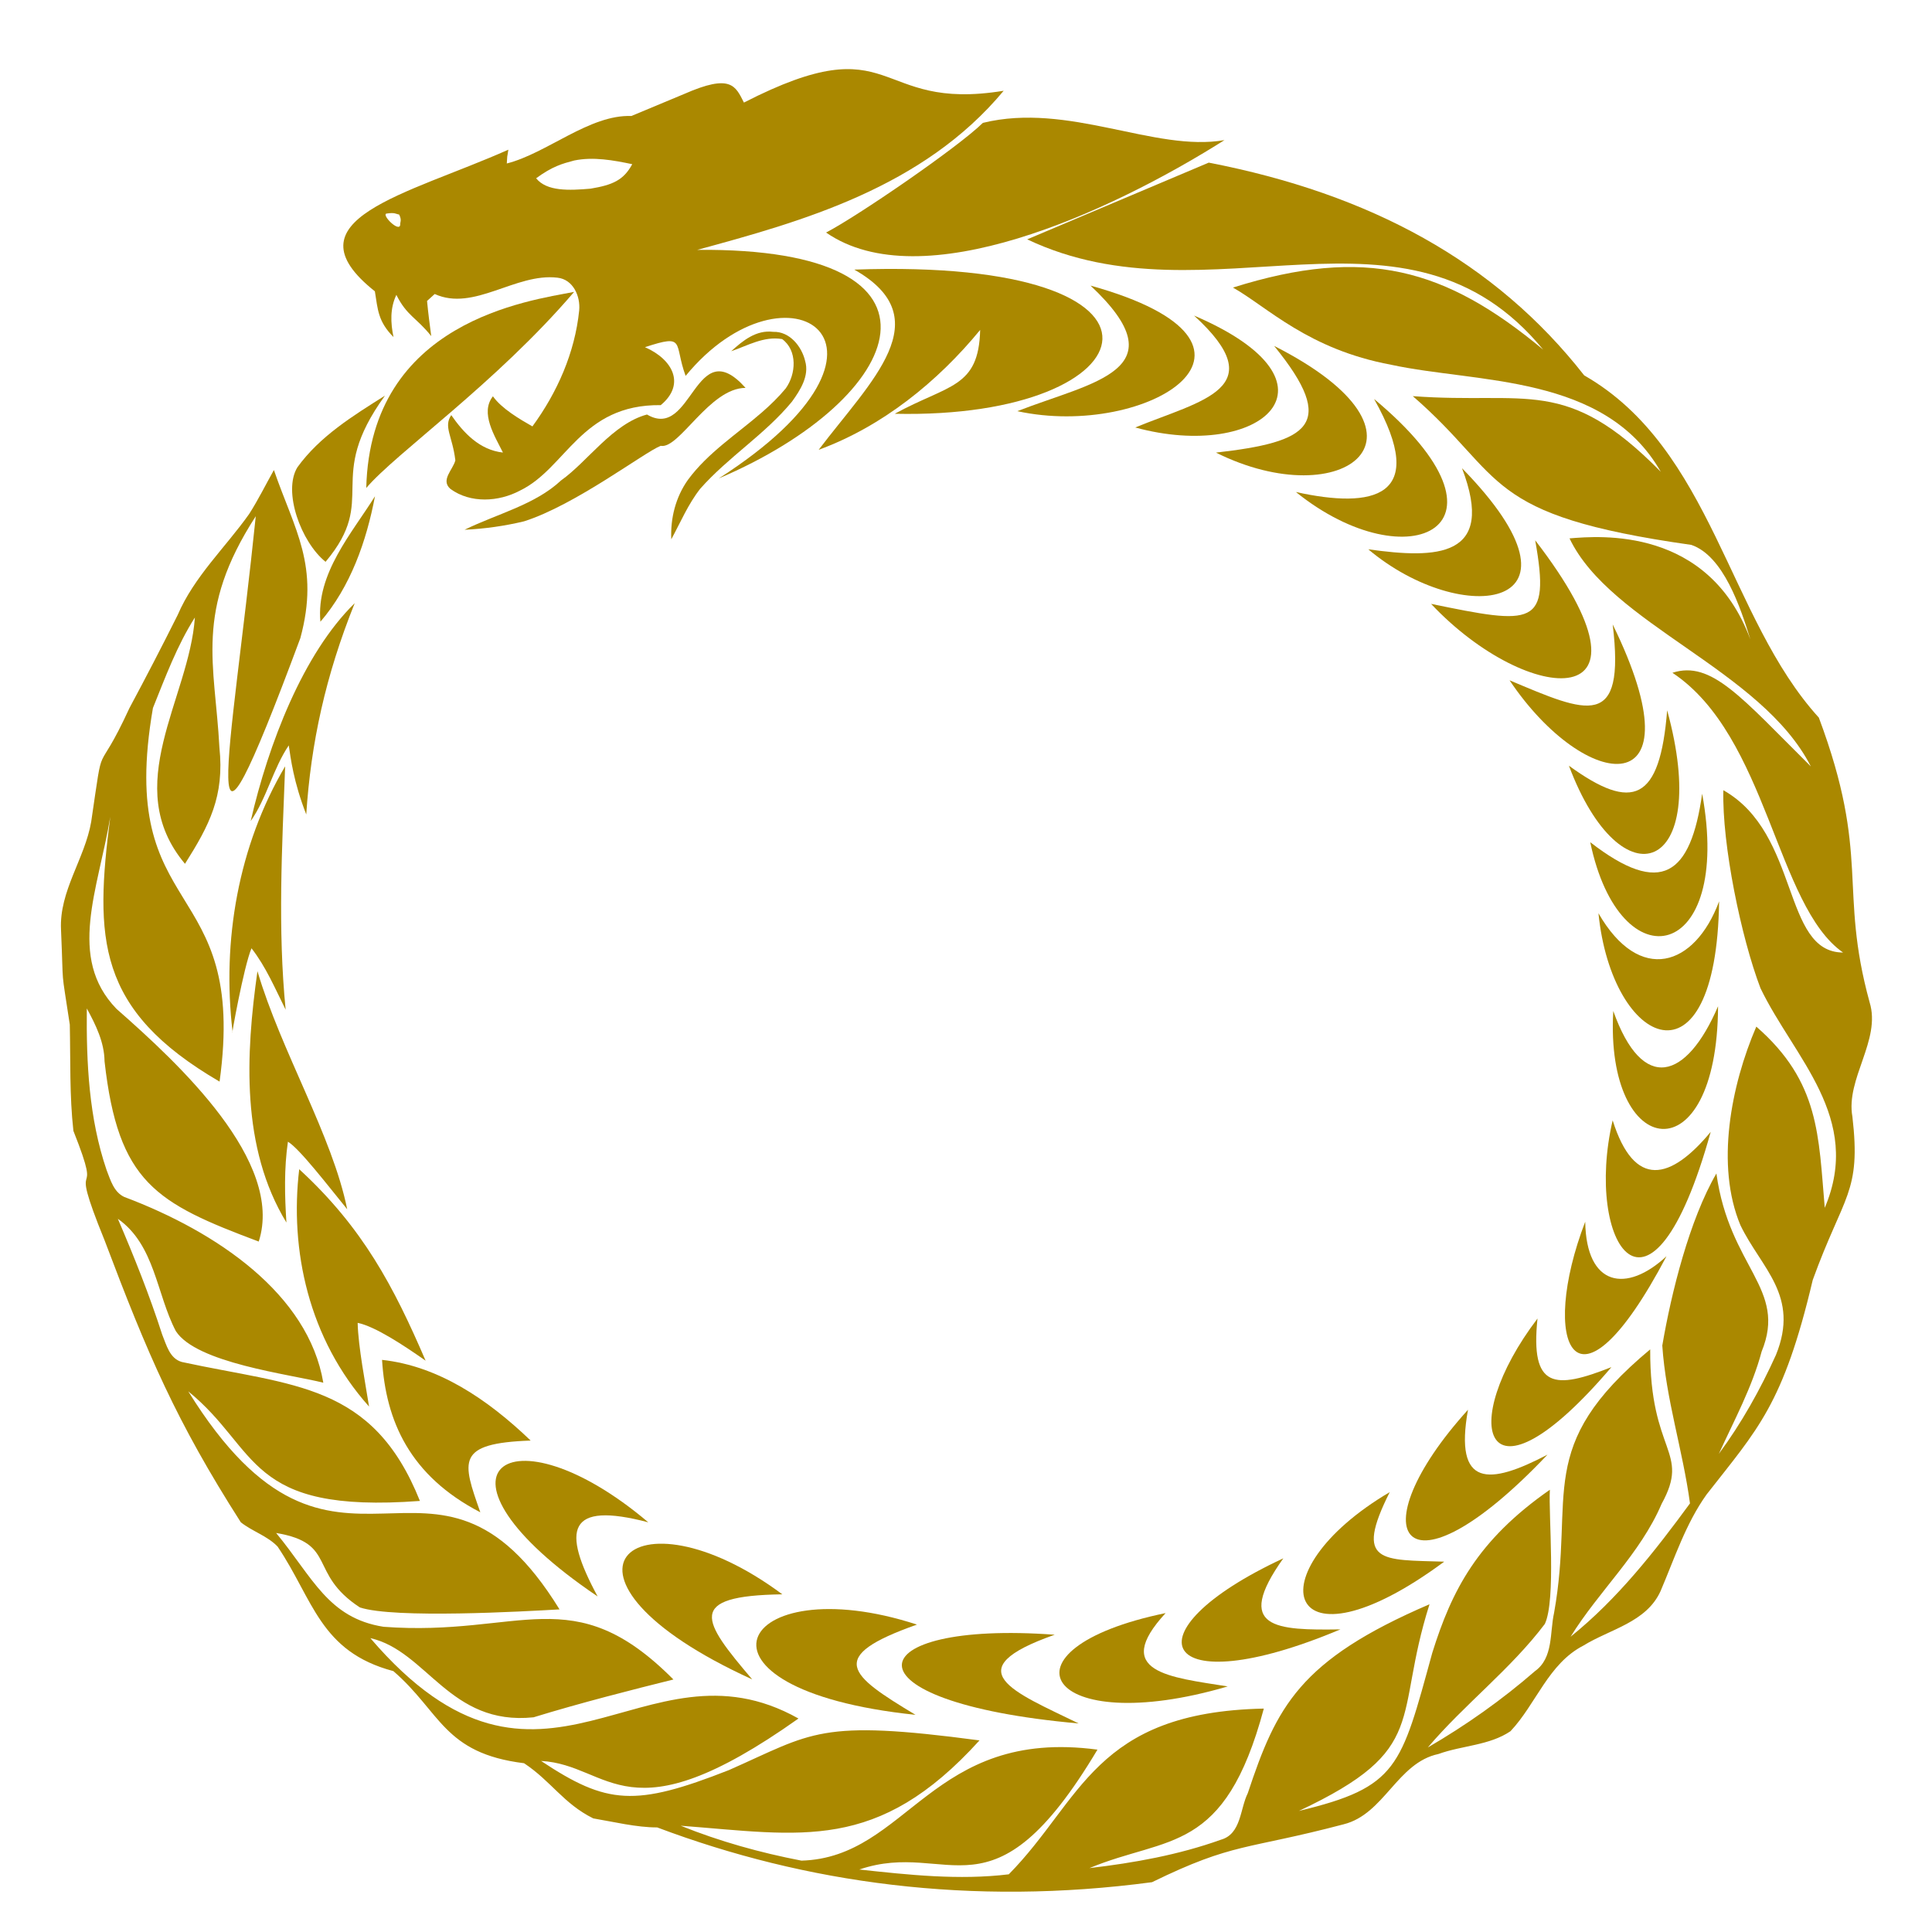
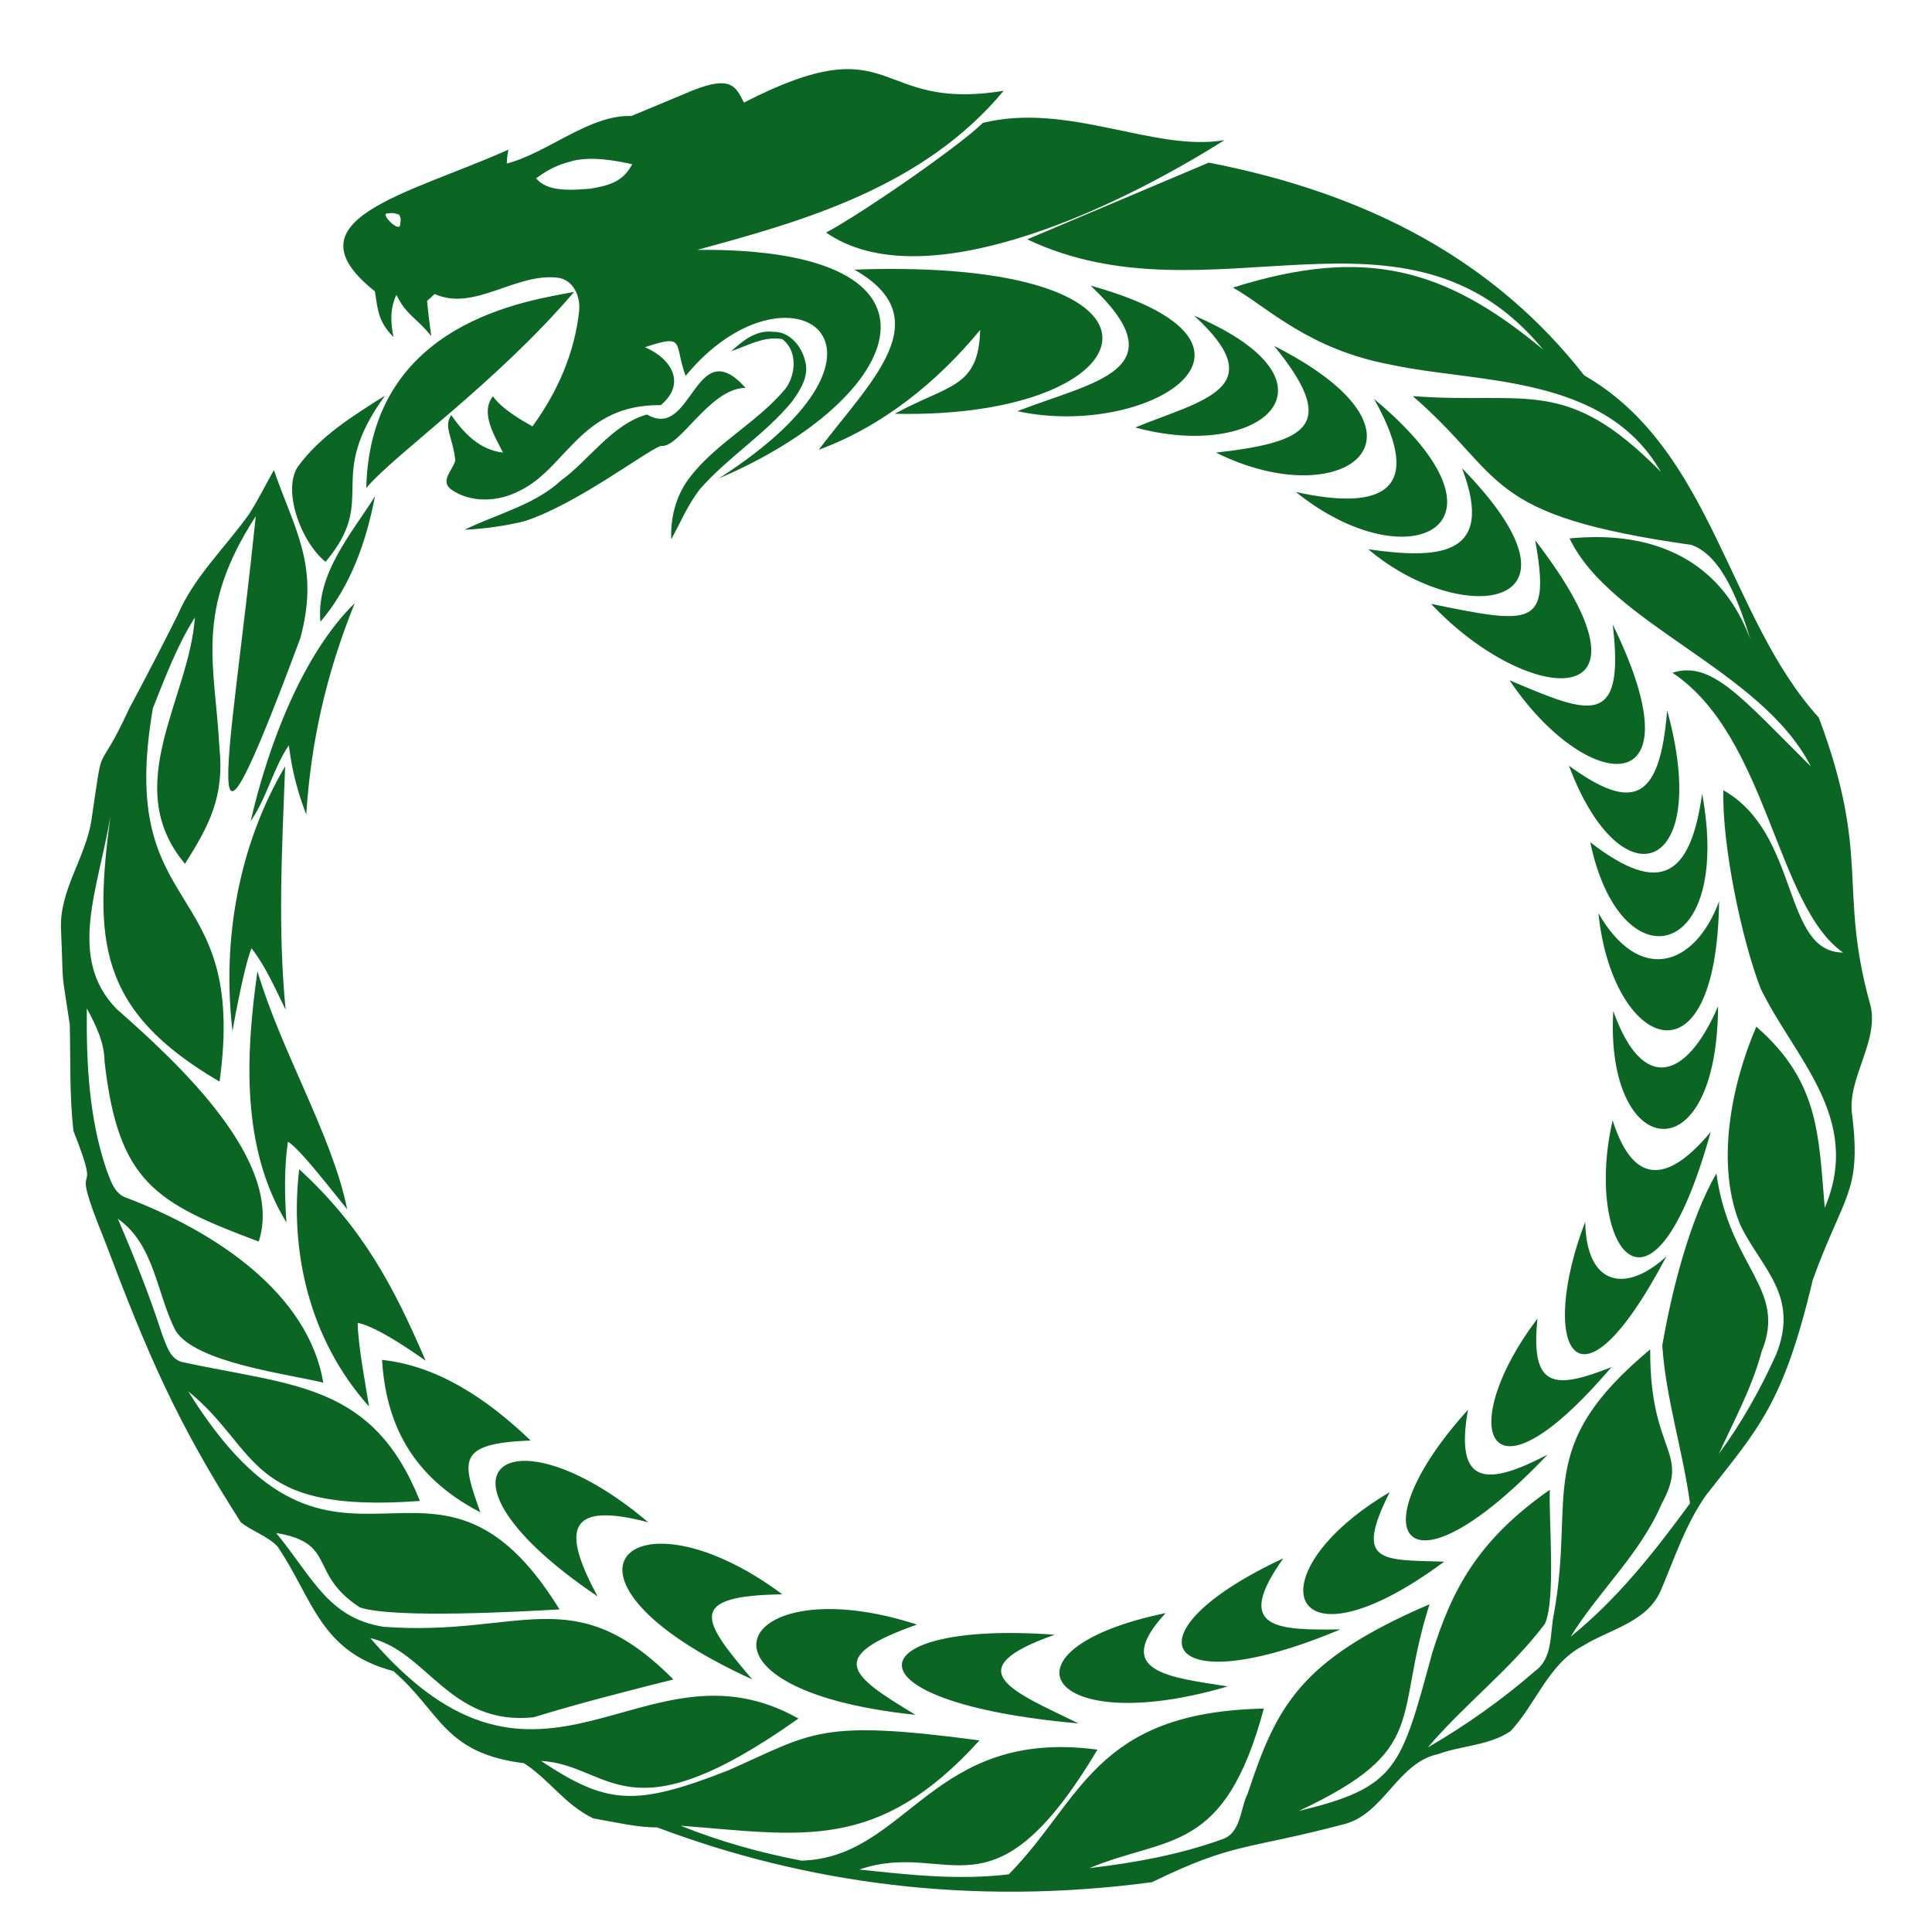
<svg xmlns="http://www.w3.org/2000/svg" version="1.1" id="svg8" width="150" height="150">
  <defs id="defs44" />
  <g id="layer1">
    <g id="g194" transform="matrix(0.3527778,0,0,0.3527778,-13.85143,0.1537097)">
      <g id="#090909ff" transform="translate(2.945153,-0.2815393)">
-         <path style="fill:#aa8800;stroke-width:0.743" id="path26" d="m 186.887,20.53 c 10.294,-4.521 11.283,-1.8 13.156,1.89 33.957,-17.408 28.102,2.157 57.162,-2.598 -17.716,21.319 -44.404,28.76 -67.43,35.012 59.742,-0.514 46.119,32.677 4.742,50.3 46.134,-29.563 14.975,-49.675 -7.306,-22.563 -2.668,-7.23 0.155,-9.307 -8.948,-6.317 6.104,2.671 9.014,8.15 3.478,12.753 -17.604,-0.206 -20.766,13.905 -31.021,18.825 -4.675,2.482 -10.866,2.832 -15.265,-0.379 -2.244,-1.94 0.55,-4.221 1.078,-6.287 -0.628,-5.343 -2.662,-7.399 -0.899,-9.959 2.735,3.946 6.273,7.685 11.371,8.235 -1.761,-3.575 -5.106,-8.723 -2.2,-12.38 1.873,2.683 5.916,5.052 8.688,6.627 5.47,-7.462 9.357,-16.261 10.293,-25.521 0.305,-3.107 -1.323,-6.845 -4.786,-7.209 -9.208,-1.093 -18.388,7.525 -27.009,3.593 -0.557,0.513 -1.122,1.026 -1.687,1.531 0.245,2.586 0.58,5.158 0.922,7.737 -3.233,-4.08 -5.369,-4.443 -7.673,-9.08 -1.412,2.936 -1.286,6.176 -0.632,9.29 -3.426,-3.463 -3.442,-6.02 -4.101,-10.074 -19.933,-15.83 7.173,-21.27 29.377,-31.165 -0.334,2.304 -0.202,0.709 -0.343,3.035 8.859,-2.244 18.199,-10.793 27.415,-10.451 m -12.582,9.795 c -2.57,0.682 -4.763,1.26 -8.376,3.909 2.329,2.919 7.289,2.692 11.965,2.289 4.9,-0.811 7.298,-1.89 9.186,-5.388 -4.154,-0.87 -8.554,-1.678 -12.776,-0.81 m -41.361,11.687 c -0.963,0.434 2.946,4.259 3.077,2.415 -0.059,-0.55 0.412,-0.925 -0.245,-2.215 -0.795,-0.12 -0.855,-0.502 -2.832,-0.201 z" opacity="1" fill="#090909" />
-         <path style="fill:#aa8800;stroke-width:0.743" id="path28" d="m 252.627,26.89 c 18.861,-4.639 37.885,6.492 53.176,3.79 -25.446,16.072 -66.736,34.868 -87.68,20.343 6.875,-3.567 28.96,-18.686 34.504,-24.133 z" opacity="1" fill="#090909" />
-         <path style="fill:#aa8800;stroke-width:0.743" id="path30" d="m 302.34,35.637 c 35.51,6.89 63.04,21.78 82.628,46.821 28.212,16.175 31.612,53.296 51.646,75.327 11.454,30.667 4.284,37.525 11.168,62.631 2.586,8.346 -5.299,16.835 -3.783,25.196 1.935,16.781 -1.896,17.062 -8.733,35.941 -6.487,27.477 -12.089,32.767 -23.366,47.208 -4.608,6.451 -7.046,14.061 -10.13,21.27 -3.121,6.875 -11.096,8.346 -16.982,11.98 -7.722,3.984 -10.382,12.835 -16.038,18.84 -4.645,3.151 -10.687,3.136 -15.852,5.017 -9.089,1.917 -11.899,13.221 -20.847,15.466 -21.614,5.702 -24.107,3.911 -42.191,12.746 -39.863,5.312 -76.242,0.25 -108.908,-12.055 -4.452,0.022 -9.62,-1.235 -14.071,-1.985 -6.562,-3.263 -9.228,-8.159 -15.226,-12.143 -17.724,-2.181 -18.333,-11.287 -28.769,-20.274 -16.191,-4.292 -17.611,-15.76 -25.469,-27.402 -2.259,-2.363 -5.567,-3.337 -8.101,-5.351 -14.19,-22.206 -20.486,-36.903 -29.981,-62.05 -8.771,-21.59 0.302,-6.066 -6.863,-24.092 -0.866,-7.788 -0.621,-15.535 -0.792,-23.376 -2.051,-13.619 -1.326,-6.961 -1.932,-20.899 -0.424,-8.524 5.247,-15.607 6.644,-23.767 2.933,-19.889 0.809,-8.503 8.413,-25.001 3.634,-6.771 7.172,-13.601 10.613,-20.483 3.619,-8.45 10.487,-14.842 15.733,-22.236 1.999,-3.121 3.634,-6.451 5.448,-9.676 4.533,13.18 10.145,21.028 5.821,36.994 -23.677,63.649 -15.349,27.059 -9.812,-26.827 -13.576,20.968 -8.969,32.484 -8.002,50.878 1.13,10.784 -2.217,17.124 -7.576,25.619 -14.387,-17.148 0.943,-36.326 2.178,-54.209 -3.946,6.206 -6.496,13.132 -9.231,19.918 -8.195,47.326 20.962,36.546 14.666,82.224 -27.142,-15.804 -27.503,-31.501 -24.052,-58.286 -2.623,15.956 -9.574,30.984 1.367,42.28 13.763,12.088 36.974,33.625 31.304,51.208 -22.639,-8.489 -30.939,-12.979 -33.935,-39.666 -0.052,-4.229 -1.94,-8.027 -3.902,-11.638 -0.119,11.951 0.461,24.169 4.355,35.577 0.855,2.178 1.568,4.808 3.865,5.901 20.463,7.692 40.548,21.419 43.827,40.89 -7.425,-1.88 -27.952,-4.318 -32.464,-11.371 -4.266,-8.168 -4.571,-18.929 -12.753,-24.704 3.59,8.361 6.964,16.811 9.758,25.477 0.936,2.274 1.635,5.299 4.348,6.042 24.543,5.324 41.981,4.581 52.373,30.576 -38.37,2.869 -35.208,-11.311 -50.983,-24.118 32.97,53.159 53.748,2.577 81.709,47.987 -7.766,0.446 -36.407,2.079 -43.943,-0.433 -11.511,-7.524 -4.882,-14.119 -18.428,-16.385 8.064,9.774 11.423,18.716 23.641,20.646 30.218,2.271 41.655,-10.703 63.796,11.601 -8.664,2.151 -20.565,5.171 -30.789,8.322 -18.475,1.915 -23.422,-14.598 -35.913,-17.426 38.004,44.369 59.827,-1.644 94.223,17.693 -37.966,26.929 -41.235,10.172 -56.647,9.337 14.529,9.652 20.698,10.122 41.337,2.014 18.563,-8.187 19.656,-11.263 55.15,-6.536 -22.458,24.79 -39.201,20.802 -65.755,18.777 8.569,3.456 17.502,5.938 26.569,7.685 23.484,-0.669 28.53,-29.318 65.147,-24.429 -23.325,39.087 -32.476,19.59 -52.409,26.384 10.895,1.182 21.969,2.386 32.894,1.055 16.11,-16.358 18.812,-35.7 56.129,-36.474 -8.644,32.23 -21.077,27.918 -38.374,35.106 9.795,-1.145 19.643,-2.913 28.94,-6.25 4.481,-1.263 4.184,-6.8 5.901,-10.226 6.327,-19.009 11.296,-29.258 39.999,-41.589 -8.061,25.363 0.289,31.84 -28.747,45.484 21.81,-5.231 22.431,-9.584 29.356,-34.796 4.284,-13.682 9.858,-24.72 25.877,-35.89 -0.312,5.693 1.384,24.222 -1.106,29.535 -7.551,9.996 -17.666,17.658 -25.759,27.186 8.354,-4.853 16.291,-10.457 23.582,-16.796 4.088,-2.913 3.24,-8.502 4.207,-12.813 4.699,-26.183 -4.655,-36.505 21.159,-58.007 -0.118,23.071 8.959,22.269 2.505,34.016 -4.697,10.999 -13.809,19.16 -20.022,29.223 10.293,-8.279 18.506,-18.743 26.272,-29.341 -1.561,-11.661 -5.314,-22.987 -6.094,-34.744 1.984,-11.624 5.983,-27.675 11.906,-37.864 2.878,20.788 15.666,25.273 9.958,39.187 -2.103,7.9 -6.035,15.102 -9.409,22.497 4.987,-6.748 9.097,-14.106 12.553,-21.739 5.323,-13.07 -3.237,-19.078 -7.811,-28.554 -5.515,-13.184 -2.073,-30.767 3.494,-43.713 13.979,12.193 13.682,24.029 15.064,39.878 8.42,-19.804 -6.765,-33.018 -14.14,-48.32 -4.266,-11.178 -8.482,-31.606 -8.177,-43.586 16.951,9.592 12.885,35.685 26.35,35.725 -14.757,-10.285 -16.601,-47.638 -37.556,-61.57 8.574,-2.777 15.173,5.444 30.463,20.615 -10.89,-21.346 -44.047,-31.241 -53.112,-50.194 6.666,-0.547 30.577,-2.597 39.809,22.255 -2.166,-7.013 -5.924,-18.398 -13,-20.82 -46.318,-6.556 -40.627,-14.803 -61.299,-32.738 25.285,1.88 33.664,-4.569 54.573,16.64 C 389.499,82.127 361.524,84.24 342.471,80.12 324.179,76.708 315.314,67.46 307.674,63.135 336.832,53.954 354.404,58.88 375.945,76.795 345.81,40.106 302.671,71.635 262.385,52.523" opacity="1" fill="#090909" />
-         <path style="fill:#aa8800;stroke-width:0.743" id="path40" d="m 224.333,59.182 c 76.994,-2.745 65.65,33.011 8.903,31.727 11.843,-6.482 18.479,-5.612 18.799,-18.454 -9.409,11.453 -21.53,21.241 -35.54,26.383 11.466,-15.146 26.818,-28.888 7.837,-39.656" opacity="1" fill="#090909" />
-         <path style="fill:#aa8800;stroke-width:0.743" id="path42" d="M 162.67,64.087 C 145.526,84.156 123.506,99.516 116.924,107.236 117.83,70.513 152.765,66.01 162.67,64.087 Z" opacity="1" fill="#090909" />
-         <path style="fill:#aa8800;stroke-width:0.743" id="path44" d="m 276.327,62.704 c 46.363,12.882 12.607,33.892 -16.113,27.632 16.542,-6.455 35.996,-8.97 16.113,-27.632 z" opacity="1" fill="#090909" />
-         <path style="fill:#aa8800;stroke-width:0.743" id="path52" d="m 299.106,69.296 c 34.736,14.862 14.768,32.208 -12.939,24.63 14.511,-5.971 30.51,-8.581 12.939,-24.63 z" opacity="1" fill="#090909" />
-         <path style="fill:#aa8800;stroke-width:0.743" id="path54" d="m 197.244,77.145 c 2.549,-2.319 5.492,-4.742 9.253,-4.266 3.597,-0.126 6.265,3.196 7.023,6.429 0.951,3.248 -1.085,6.421 -2.906,8.933 -5.931,7.202 -14.017,12.188 -20.185,19.16 -2.653,3.374 -4.333,7.38 -6.369,11.133 -0.223,-4.63 0.966,-9.297 3.664,-13.088 4.403,-5.993 10.723,-10.011 16.27,-14.84 1.868,-1.627 3.649,-3.346 5.238,-5.263 2.289,-3.166 2.631,-8.376 -0.78,-10.873 -4.028,-0.684 -7.566,1.434 -11.207,2.676 z" opacity="1" fill="#090909" />
-         <path style="fill:#aa8800;stroke-width:0.743" id="path68" d="m 101.765,102.696 c 4.927,-6.837 12.263,-11.356 19.279,-15.778 -13.503,18.628 -1.205,22.438 -13.073,36.573 -5.407,-4.344 -9.453,-15.482 -6.206,-20.795 z" opacity="1" fill="#090909" />
-         <path style="fill:#aa8800;stroke-width:0.743" id="path70" d="m 338.729,87.654 c 33.824,28.183 7.54,40.447 -17.205,20.475 16.867,3.725 29.497,1.347 17.205,-20.475 z" opacity="1" fill="#090909" />
-         <path id="path72" d="m 178.71,91.073 c 10.056,5.909 10.493,-18.39 21.691,-5.861 -7.95,0.03 -14.615,13.554 -18.671,12.752 -3.612,1.402 -18.714,13.001 -30.07,16.615 -4.276,1.026 -8.667,1.65 -13.1,1.855 7.169,-3.505 15.514,-5.494 21.236,-10.854 5.827,-4.12 11.349,-12.483 18.913,-14.507 z" opacity="1" fill="#090909" style="fill:#aa8800;stroke-width:0.963" />
-         <path style="fill:#aa8800;stroke-width:0.743" id="path78" d="m 358.077,102.885 c 30.75,31.45 0.036,35.268 -20.624,17.852 15.055,2.107 28.177,1.922 20.624,-17.852 z" opacity="1" fill="#090909" />
-         <path style="fill:#aa8800;stroke-width:0.743" id="path80" d="m 118.844,109.065 c -1.88,9.885 -5.366,19.881 -12.01,27.61 -0.977,-10.633 6.99,-19.546 12.01,-27.61 z" opacity="1" fill="#090909" />
-         <path style="fill:#aa8800;stroke-width:0.743" id="path86" d="m 374.186,118.753 c 30.009,38.95 -1.463,36.796 -22.913,13.994 22.395,4.599 26.35,5.235 22.913,-13.994 z" opacity="1" fill="#090909" />
-         <path style="fill:#aa8800;stroke-width:0.743" id="path90" d="m 114.385,132.595 c -6.438,15.991 -9.649,30.851 -10.665,46.494 -2.803,-7.189 -3.409,-12.28 -3.85,-15.198 -3.456,5.098 -4.834,11.612 -8.379,16.659 3.882,-16.879 11.492,-36.805 22.893,-47.955 z" opacity="1" fill="#090909" />
-         <path style="fill:#aa8800;stroke-width:0.743" id="path92" d="m 391.242,137.274 c 19.633,40.16 -5.951,37.263 -22.697,12.292 17.12,7.209 25.536,11.146 22.697,-12.292 z" opacity="1" fill="#090909" />
-         <path style="fill:#aa8800;stroke-width:0.743" id="path102" d="m 403.228,156.175 c 9.91,36.059 -10.124,42.807 -21.62,12.188 14.07,10.223 20.04,7.792 21.62,-12.188 z" opacity="1" fill="#090909" />
-         <path style="fill:#aa8800;stroke-width:0.743" id="path110" d="m 87.51,226.976 c -2.386,-20.037 1.256,-41.017 11.564,-58.475 -0.684,17.844 -1.65,35.74 0.111,53.562 -2.304,-4.615 -4.318,-9.416 -7.514,-13.519 -1.7,3.945 -4.622,20.245 -4.162,18.431 z" opacity="1" fill="#090909" />
-         <path style="fill:#aa8800;stroke-width:0.743" id="path112" d="m 410.932,174.528 c 6.785,37.021 -18.075,42.126 -24.63,10.672 15.706,12.176 22.107,7.15 24.63,-10.672 z" opacity="1" fill="#090909" />
-         <path style="fill:#aa8800;stroke-width:0.743" id="path118" d="m 414.662,198.217 c -0.606,42.472 -23.584,32.149 -26.554,2.616 9.052,15.736 21.208,11.761 26.554,-2.616 z" opacity="1" fill="#090909" />
-         <path style="fill:#aa8800;stroke-width:0.743" id="path122" d="m 99.355,268.903 c -10.032,-16.478 -8.97,-37.004 -6.375,-55.319 5.197,17.631 16.482,36.216 19.751,52.397 -4.137,-5.065 -10.449,-13.311 -13.046,-14.869 -0.856,5.907 -0.716,11.855 -0.33,17.792 z" opacity="1" fill="#090909" />
-         <path style="fill:#aa8800;stroke-width:0.743" id="path124" d="m 391.37,222.341 c 6.449,18.19 16.112,15.185 23.061,-1.035 -0.184,37.595 -24.94,34.033 -23.061,1.035 z" opacity="1" fill="#090909" />
-         <path style="fill:#aa8800;stroke-width:0.743" id="path128" d="m 391.234,246.417 c 4.797,15.202 12.796,13.121 21.581,2.53 -13.318,47.872 -27.87,24.462 -21.581,-2.53 z" opacity="1" fill="#090909" />
-         <path style="fill:#aa8800;stroke-width:0.743" id="path132" d="m 385.196,268.725 c 0.219,14.326 9.118,15.762 17.889,7.595 -20.26,38.428 -28.092,18.908 -17.889,-7.595 z" opacity="1" fill="#090909" />
-         <path id="path134" d="m 102.171,257.17 c 14.008,12.879 20.791,25.808 27.817,42.136 -4.817,-3.373 -11.073,-7.525 -14.956,-8.326 0.113,5.224 1.77,13.704 2.511,18.425 -13.353,-14.923 -17.486,-34.522 -15.372,-52.235 z" opacity="1" fill="#090909" style="fill:#aa8800;stroke-width:0.912" />
-         <path style="fill:#aa8800;stroke-width:0.743" id="path142" d="m 374.694,290.031 c -1.613,15.491 3.773,15.638 16.269,10.695 -28.35,33.28 -34.072,12.682 -16.269,-10.695 z" opacity="1" fill="#090909" />
-         <path style="fill:#aa8800;stroke-width:0.743" id="path146" d="m 359.398,310.106 c -3.088,17.181 4.624,16.614 17.502,9.877 -31.907,33.64 -42.065,17.265 -17.502,-9.877 z" opacity="1" fill="#090909" />
-         <path id="path148" d="m 120.401,299.128 c 12.301,1.341 23.133,8.577 32.705,17.758 -16.54,0.596 -15.048,4.501 -11.078,15.788 -15.547,-8.059 -20.799,-20.108 -21.627,-33.546 z" opacity="1" fill="#090909" style="fill:#aa8800;stroke-width:0.758" />
-         <path style="fill:#aa8800;stroke-width:0.743" id="path154" d="m 342.171,328.237 c -7.942,15.81 -1.739,14.861 11.99,15.302 -35.017,25.905 -42.294,2.568 -11.99,-15.302 z" opacity="1" fill="#090909" />
-         <path style="fill:#aa8800;stroke-width:0.743" id="path158" d="m 178.995,334.88 c -17.813,-4.691 -19.146,1.542 -11.149,16.313 -40.631,-27.451 -19.551,-42.341 11.149,-16.313 z" opacity="1" fill="#090909" />
-         <path style="fill:#aa8800;stroke-width:0.743" id="path164" d="m 318.752,342.806 c -11.081,15.561 -1.454,15.839 12.56,15.637 -39.831,16.772 -47.718,0.729 -12.56,-15.637 z" opacity="1" fill="#090909" />
-         <path id="path168" d="m 208.494,350.726 c -21.396,0.32 -17.641,5.777 -6.626,18.724 -49.305,-22.482 -26.588,-43.434 6.626,-18.724 z" opacity="1" fill="#090909" style="fill:#aa8800;stroke-width:0.833" />
-         <path style="fill:#aa8800;stroke-width:0.743" id="path170" d="m 292.848,354.855 c -12.004,13.024 0.88,14.108 13.667,16.142 -40.079,11.785 -52.077,-8.215 -13.667,-16.142 z" opacity="1" fill="#090909" />
-         <path style="fill:#aa8800;stroke-width:0.743" id="path172" d="m 268.437,359.621 c -22.008,7.743 -9.036,12.548 5.271,19.522 -53.104,-4.721 -48.894,-22.745 -5.271,-19.522 z" opacity="1" fill="#090909" />
-         <path fill="#090909" opacity="1" d="m 316.732,75.975 c 38.812,19.69 15.251,37.46 -12.802,23.481 20.36,-2.313 27.035,-6.015 12.802,-23.481 z" id="path70-8" style="fill:#aa8800;stroke-width:0.743" />
-         <path style="fill:#aa8800;stroke-width:0.833" fill="#090909" opacity="1" d="m 238.124,357.389 c -20.181,7.115 -14.884,11.092 -0.32,19.859 -53.898,-5.615 -39.033,-32.709 0.32,-19.859 z" id="path168-7" />
+         <path style="fill:#0b6623;stroke-width:0.743" id="path26" d="m 186.887,20.53 c 10.294,-4.521 11.283,-1.8 13.156,1.89 33.957,-17.408 28.102,2.157 57.162,-2.598 -17.716,21.319 -44.404,28.76 -67.43,35.012 59.742,-0.514 46.119,32.677 4.742,50.3 46.134,-29.563 14.975,-49.675 -7.306,-22.563 -2.668,-7.23 0.155,-9.307 -8.948,-6.317 6.104,2.671 9.014,8.15 3.478,12.753 -17.604,-0.206 -20.766,13.905 -31.021,18.825 -4.675,2.482 -10.866,2.832 -15.265,-0.379 -2.244,-1.94 0.55,-4.221 1.078,-6.287 -0.628,-5.343 -2.662,-7.399 -0.899,-9.959 2.735,3.946 6.273,7.685 11.371,8.235 -1.761,-3.575 -5.106,-8.723 -2.2,-12.38 1.873,2.683 5.916,5.052 8.688,6.627 5.47,-7.462 9.357,-16.261 10.293,-25.521 0.305,-3.107 -1.323,-6.845 -4.786,-7.209 -9.208,-1.093 -18.388,7.525 -27.009,3.593 -0.557,0.513 -1.122,1.026 -1.687,1.531 0.245,2.586 0.58,5.158 0.922,7.737 -3.233,-4.08 -5.369,-4.443 -7.673,-9.08 -1.412,2.936 -1.286,6.176 -0.632,9.29 -3.426,-3.463 -3.442,-6.02 -4.101,-10.074 -19.933,-15.83 7.173,-21.27 29.377,-31.165 -0.334,2.304 -0.202,0.709 -0.343,3.035 8.859,-2.244 18.199,-10.793 27.415,-10.451 m -12.582,9.795 c -2.57,0.682 -4.763,1.26 -8.376,3.909 2.329,2.919 7.289,2.692 11.965,2.289 4.9,-0.811 7.298,-1.89 9.186,-5.388 -4.154,-0.87 -8.554,-1.678 -12.776,-0.81 m -41.361,11.687 c -0.963,0.434 2.946,4.259 3.077,2.415 -0.059,-0.55 0.412,-0.925 -0.245,-2.215 -0.795,-0.12 -0.855,-0.502 -2.832,-0.201 z" opacity="1" fill="#090909" />
+         <path style="fill:#0b6623;stroke-width:0.743" id="path28" d="m 252.627,26.89 c 18.861,-4.639 37.885,6.492 53.176,3.79 -25.446,16.072 -66.736,34.868 -87.68,20.343 6.875,-3.567 28.96,-18.686 34.504,-24.133 z" opacity="1" fill="#090909" />
+         <path style="fill:#0b6623;stroke-width:0.743" id="path30" d="m 302.34,35.637 c 35.51,6.89 63.04,21.78 82.628,46.821 28.212,16.175 31.612,53.296 51.646,75.327 11.454,30.667 4.284,37.525 11.168,62.631 2.586,8.346 -5.299,16.835 -3.783,25.196 1.935,16.781 -1.896,17.062 -8.733,35.941 -6.487,27.477 -12.089,32.767 -23.366,47.208 -4.608,6.451 -7.046,14.061 -10.13,21.27 -3.121,6.875 -11.096,8.346 -16.982,11.98 -7.722,3.984 -10.382,12.835 -16.038,18.84 -4.645,3.151 -10.687,3.136 -15.852,5.017 -9.089,1.917 -11.899,13.221 -20.847,15.466 -21.614,5.702 -24.107,3.911 -42.191,12.746 -39.863,5.312 -76.242,0.25 -108.908,-12.055 -4.452,0.022 -9.62,-1.235 -14.071,-1.985 -6.562,-3.263 -9.228,-8.159 -15.226,-12.143 -17.724,-2.181 -18.333,-11.287 -28.769,-20.274 -16.191,-4.292 -17.611,-15.76 -25.469,-27.402 -2.259,-2.363 -5.567,-3.337 -8.101,-5.351 -14.19,-22.206 -20.486,-36.903 -29.981,-62.05 -8.771,-21.59 0.302,-6.066 -6.863,-24.092 -0.866,-7.788 -0.621,-15.535 -0.792,-23.376 -2.051,-13.619 -1.326,-6.961 -1.932,-20.899 -0.424,-8.524 5.247,-15.607 6.644,-23.767 2.933,-19.889 0.809,-8.503 8.413,-25.001 3.634,-6.771 7.172,-13.601 10.613,-20.483 3.619,-8.45 10.487,-14.842 15.733,-22.236 1.999,-3.121 3.634,-6.451 5.448,-9.676 4.533,13.18 10.145,21.028 5.821,36.994 -23.677,63.649 -15.349,27.059 -9.812,-26.827 -13.576,20.968 -8.969,32.484 -8.002,50.878 1.13,10.784 -2.217,17.124 -7.576,25.619 -14.387,-17.148 0.943,-36.326 2.178,-54.209 -3.946,6.206 -6.496,13.132 -9.231,19.918 -8.195,47.326 20.962,36.546 14.666,82.224 -27.142,-15.804 -27.503,-31.501 -24.052,-58.286 -2.623,15.956 -9.574,30.984 1.367,42.28 13.763,12.088 36.974,33.625 31.304,51.208 -22.639,-8.489 -30.939,-12.979 -33.935,-39.666 -0.052,-4.229 -1.94,-8.027 -3.902,-11.638 -0.119,11.951 0.461,24.169 4.355,35.577 0.855,2.178 1.568,4.808 3.865,5.901 20.463,7.692 40.548,21.419 43.827,40.89 -7.425,-1.88 -27.952,-4.318 -32.464,-11.371 -4.266,-8.168 -4.571,-18.929 -12.753,-24.704 3.59,8.361 6.964,16.811 9.758,25.477 0.936,2.274 1.635,5.299 4.348,6.042 24.543,5.324 41.981,4.581 52.373,30.576 -38.37,2.869 -35.208,-11.311 -50.983,-24.118 32.97,53.159 53.748,2.577 81.709,47.987 -7.766,0.446 -36.407,2.079 -43.943,-0.433 -11.511,-7.524 -4.882,-14.119 -18.428,-16.385 8.064,9.774 11.423,18.716 23.641,20.646 30.218,2.271 41.655,-10.703 63.796,11.601 -8.664,2.151 -20.565,5.171 -30.789,8.322 -18.475,1.915 -23.422,-14.598 -35.913,-17.426 38.004,44.369 59.827,-1.644 94.223,17.693 -37.966,26.929 -41.235,10.172 -56.647,9.337 14.529,9.652 20.698,10.122 41.337,2.014 18.563,-8.187 19.656,-11.263 55.15,-6.536 -22.458,24.79 -39.201,20.802 -65.755,18.777 8.569,3.456 17.502,5.938 26.569,7.685 23.484,-0.669 28.53,-29.318 65.147,-24.429 -23.325,39.087 -32.476,19.59 -52.409,26.384 10.895,1.182 21.969,2.386 32.894,1.055 16.11,-16.358 18.812,-35.7 56.129,-36.474 -8.644,32.23 -21.077,27.918 -38.374,35.106 9.795,-1.145 19.643,-2.913 28.94,-6.25 4.481,-1.263 4.184,-6.8 5.901,-10.226 6.327,-19.009 11.296,-29.258 39.999,-41.589 -8.061,25.363 0.289,31.84 -28.747,45.484 21.81,-5.231 22.431,-9.584 29.356,-34.796 4.284,-13.682 9.858,-24.72 25.877,-35.89 -0.312,5.693 1.384,24.222 -1.106,29.535 -7.551,9.996 -17.666,17.658 -25.759,27.186 8.354,-4.853 16.291,-10.457 23.582,-16.796 4.088,-2.913 3.24,-8.502 4.207,-12.813 4.699,-26.183 -4.655,-36.505 21.159,-58.007 -0.118,23.071 8.959,22.269 2.505,34.016 -4.697,10.999 -13.809,19.16 -20.022,29.223 10.293,-8.279 18.506,-18.743 26.272,-29.341 -1.561,-11.661 -5.314,-22.987 -6.094,-34.744 1.984,-11.624 5.983,-27.675 11.906,-37.864 2.878,20.788 15.666,25.273 9.958,39.187 -2.103,7.9 -6.035,15.102 -9.409,22.497 4.987,-6.748 9.097,-14.106 12.553,-21.739 5.323,-13.07 -3.237,-19.078 -7.811,-28.554 -5.515,-13.184 -2.073,-30.767 3.494,-43.713 13.979,12.193 13.682,24.029 15.064,39.878 8.42,-19.804 -6.765,-33.018 -14.14,-48.32 -4.266,-11.178 -8.482,-31.606 -8.177,-43.586 16.951,9.592 12.885,35.685 26.35,35.725 -14.757,-10.285 -16.601,-47.638 -37.556,-61.57 8.574,-2.777 15.173,5.444 30.463,20.615 -10.89,-21.346 -44.047,-31.241 -53.112,-50.194 6.666,-0.547 30.577,-2.597 39.809,22.255 -2.166,-7.013 -5.924,-18.398 -13,-20.82 -46.318,-6.556 -40.627,-14.803 -61.299,-32.738 25.285,1.88 33.664,-4.569 54.573,16.64 C 389.499,82.127 361.524,84.24 342.471,80.12 324.179,76.708 315.314,67.46 307.674,63.135 336.832,53.954 354.404,58.88 375.945,76.795 345.81,40.106 302.671,71.635 262.385,52.523" opacity="1" fill="#090909" />
+         <path style="fill:#0b6623;stroke-width:0.743" id="path40" d="m 224.333,59.182 c 76.994,-2.745 65.65,33.011 8.903,31.727 11.843,-6.482 18.479,-5.612 18.799,-18.454 -9.409,11.453 -21.53,21.241 -35.54,26.383 11.466,-15.146 26.818,-28.888 7.837,-39.656" opacity="1" fill="#090909" />
+         <path style="fill:#0b6623;stroke-width:0.743" id="path42" d="M 162.67,64.087 C 145.526,84.156 123.506,99.516 116.924,107.236 117.83,70.513 152.765,66.01 162.67,64.087 Z" opacity="1" fill="#090909" />
+         <path style="fill:#0b6623;stroke-width:0.743" id="path44" d="m 276.327,62.704 c 46.363,12.882 12.607,33.892 -16.113,27.632 16.542,-6.455 35.996,-8.97 16.113,-27.632 z" opacity="1" fill="#090909" />
+         <path style="fill:#0b6623;stroke-width:0.743" id="path52" d="m 299.106,69.296 c 34.736,14.862 14.768,32.208 -12.939,24.63 14.511,-5.971 30.51,-8.581 12.939,-24.63 z" opacity="1" fill="#090909" />
+         <path style="fill:#0b6623;stroke-width:0.743" id="path54" d="m 197.244,77.145 c 2.549,-2.319 5.492,-4.742 9.253,-4.266 3.597,-0.126 6.265,3.196 7.023,6.429 0.951,3.248 -1.085,6.421 -2.906,8.933 -5.931,7.202 -14.017,12.188 -20.185,19.16 -2.653,3.374 -4.333,7.38 -6.369,11.133 -0.223,-4.63 0.966,-9.297 3.664,-13.088 4.403,-5.993 10.723,-10.011 16.27,-14.84 1.868,-1.627 3.649,-3.346 5.238,-5.263 2.289,-3.166 2.631,-8.376 -0.78,-10.873 -4.028,-0.684 -7.566,1.434 -11.207,2.676 z" opacity="1" fill="#090909" />
+         <path style="fill:#0b6623;stroke-width:0.743" id="path68" d="m 101.765,102.696 c 4.927,-6.837 12.263,-11.356 19.279,-15.778 -13.503,18.628 -1.205,22.438 -13.073,36.573 -5.407,-4.344 -9.453,-15.482 -6.206,-20.795 z" opacity="1" fill="#090909" />
+         <path style="fill:#0b6623;stroke-width:0.743" id="path70" d="m 338.729,87.654 c 33.824,28.183 7.54,40.447 -17.205,20.475 16.867,3.725 29.497,1.347 17.205,-20.475 z" opacity="1" fill="#090909" />
+         <path id="path72" d="m 178.71,91.073 c 10.056,5.909 10.493,-18.39 21.691,-5.861 -7.95,0.03 -14.615,13.554 -18.671,12.752 -3.612,1.402 -18.714,13.001 -30.07,16.615 -4.276,1.026 -8.667,1.65 -13.1,1.855 7.169,-3.505 15.514,-5.494 21.236,-10.854 5.827,-4.12 11.349,-12.483 18.913,-14.507 z" opacity="1" fill="#090909" style="fill:#0b6623;stroke-width:0.963" />
+         <path style="fill:#0b6623;stroke-width:0.743" id="path78" d="m 358.077,102.885 c 30.75,31.45 0.036,35.268 -20.624,17.852 15.055,2.107 28.177,1.922 20.624,-17.852 z" opacity="1" fill="#090909" />
+         <path style="fill:#0b6623;stroke-width:0.743" id="path80" d="m 118.844,109.065 c -1.88,9.885 -5.366,19.881 -12.01,27.61 -0.977,-10.633 6.99,-19.546 12.01,-27.61 z" opacity="1" fill="#090909" />
+         <path style="fill:#0b6623;stroke-width:0.743" id="path86" d="m 374.186,118.753 c 30.009,38.95 -1.463,36.796 -22.913,13.994 22.395,4.599 26.35,5.235 22.913,-13.994 z" opacity="1" fill="#090909" />
+         <path style="fill:#0b6623;stroke-width:0.743" id="path90" d="m 114.385,132.595 c -6.438,15.991 -9.649,30.851 -10.665,46.494 -2.803,-7.189 -3.409,-12.28 -3.85,-15.198 -3.456,5.098 -4.834,11.612 -8.379,16.659 3.882,-16.879 11.492,-36.805 22.893,-47.955 z" opacity="1" fill="#090909" />
+         <path style="fill:#0b6623;stroke-width:0.743" id="path92" d="m 391.242,137.274 c 19.633,40.16 -5.951,37.263 -22.697,12.292 17.12,7.209 25.536,11.146 22.697,-12.292 z" opacity="1" fill="#090909" />
+         <path style="fill:#0b6623;stroke-width:0.743" id="path102" d="m 403.228,156.175 c 9.91,36.059 -10.124,42.807 -21.62,12.188 14.07,10.223 20.04,7.792 21.62,-12.188 z" opacity="1" fill="#090909" />
+         <path style="fill:#0b6623;stroke-width:0.743" id="path110" d="m 87.51,226.976 c -2.386,-20.037 1.256,-41.017 11.564,-58.475 -0.684,17.844 -1.65,35.74 0.111,53.562 -2.304,-4.615 -4.318,-9.416 -7.514,-13.519 -1.7,3.945 -4.622,20.245 -4.162,18.431 z" opacity="1" fill="#090909" />
+         <path style="fill:#0b6623;stroke-width:0.743" id="path112" d="m 410.932,174.528 c 6.785,37.021 -18.075,42.126 -24.63,10.672 15.706,12.176 22.107,7.15 24.63,-10.672 z" opacity="1" fill="#090909" />
+         <path style="fill:#0b6623;stroke-width:0.743" id="path118" d="m 414.662,198.217 c -0.606,42.472 -23.584,32.149 -26.554,2.616 9.052,15.736 21.208,11.761 26.554,-2.616 z" opacity="1" fill="#090909" />
+         <path style="fill:#0b6623;stroke-width:0.743" id="path122" d="m 99.355,268.903 c -10.032,-16.478 -8.97,-37.004 -6.375,-55.319 5.197,17.631 16.482,36.216 19.751,52.397 -4.137,-5.065 -10.449,-13.311 -13.046,-14.869 -0.856,5.907 -0.716,11.855 -0.33,17.792 z" opacity="1" fill="#090909" />
+         <path style="fill:#0b6623;stroke-width:0.743" id="path124" d="m 391.37,222.341 c 6.449,18.19 16.112,15.185 23.061,-1.035 -0.184,37.595 -24.94,34.033 -23.061,1.035 z" opacity="1" fill="#090909" />
+         <path style="fill:#0b6623;stroke-width:0.743" id="path128" d="m 391.234,246.417 c 4.797,15.202 12.796,13.121 21.581,2.53 -13.318,47.872 -27.87,24.462 -21.581,-2.53 z" opacity="1" fill="#090909" />
+         <path style="fill:#0b6623;stroke-width:0.743" id="path132" d="m 385.196,268.725 c 0.219,14.326 9.118,15.762 17.889,7.595 -20.26,38.428 -28.092,18.908 -17.889,-7.595 z" opacity="1" fill="#090909" />
+         <path id="path134" d="m 102.171,257.17 c 14.008,12.879 20.791,25.808 27.817,42.136 -4.817,-3.373 -11.073,-7.525 -14.956,-8.326 0.113,5.224 1.77,13.704 2.511,18.425 -13.353,-14.923 -17.486,-34.522 -15.372,-52.235 z" opacity="1" fill="#090909" style="fill:#0b6623;stroke-width:0.912" />
+         <path style="fill:#0b6623;stroke-width:0.743" id="path142" d="m 374.694,290.031 c -1.613,15.491 3.773,15.638 16.269,10.695 -28.35,33.28 -34.072,12.682 -16.269,-10.695 z" opacity="1" fill="#090909" />
+         <path style="fill:#0b6623;stroke-width:0.743" id="path146" d="m 359.398,310.106 c -3.088,17.181 4.624,16.614 17.502,9.877 -31.907,33.64 -42.065,17.265 -17.502,-9.877 z" opacity="1" fill="#090909" />
+         <path id="path148" d="m 120.401,299.128 c 12.301,1.341 23.133,8.577 32.705,17.758 -16.54,0.596 -15.048,4.501 -11.078,15.788 -15.547,-8.059 -20.799,-20.108 -21.627,-33.546 z" opacity="1" fill="#090909" style="fill:#0b6623;stroke-width:0.758" />
+         <path style="fill:#0b6623;stroke-width:0.743" id="path154" d="m 342.171,328.237 c -7.942,15.81 -1.739,14.861 11.99,15.302 -35.017,25.905 -42.294,2.568 -11.99,-15.302 z" opacity="1" fill="#090909" />
+         <path style="fill:#0b6623;stroke-width:0.743" id="path158" d="m 178.995,334.88 c -17.813,-4.691 -19.146,1.542 -11.149,16.313 -40.631,-27.451 -19.551,-42.341 11.149,-16.313 z" opacity="1" fill="#090909" />
+         <path style="fill:#0b6623;stroke-width:0.743" id="path164" d="m 318.752,342.806 c -11.081,15.561 -1.454,15.839 12.56,15.637 -39.831,16.772 -47.718,0.729 -12.56,-15.637 z" opacity="1" fill="#090909" />
+         <path id="path168" d="m 208.494,350.726 c -21.396,0.32 -17.641,5.777 -6.626,18.724 -49.305,-22.482 -26.588,-43.434 6.626,-18.724 z" opacity="1" fill="#090909" style="fill:#0b6623;stroke-width:0.833" />
+         <path style="fill:#0b6623;stroke-width:0.743" id="path170" d="m 292.848,354.855 c -12.004,13.024 0.88,14.108 13.667,16.142 -40.079,11.785 -52.077,-8.215 -13.667,-16.142 z" opacity="1" fill="#090909" />
+         <path style="fill:#0b6623;stroke-width:0.743" id="path172" d="m 268.437,359.621 c -22.008,7.743 -9.036,12.548 5.271,19.522 -53.104,-4.721 -48.894,-22.745 -5.271,-19.522 z" opacity="1" fill="#090909" />
+         <path fill="#090909" opacity="1" d="m 316.732,75.975 c 38.812,19.69 15.251,37.46 -12.802,23.481 20.36,-2.313 27.035,-6.015 12.802,-23.481 z" id="path70-8" style="fill:#0b6623;stroke-width:0.743" />
+         <path style="fill:#0b6623;stroke-width:0.833" fill="#090909" opacity="1" d="m 238.124,357.389 c -20.181,7.115 -14.884,11.092 -0.32,19.859 -53.898,-5.615 -39.033,-32.709 0.32,-19.859 z" id="path168-7" />
      </g>
    </g>
  </g>
</svg>
